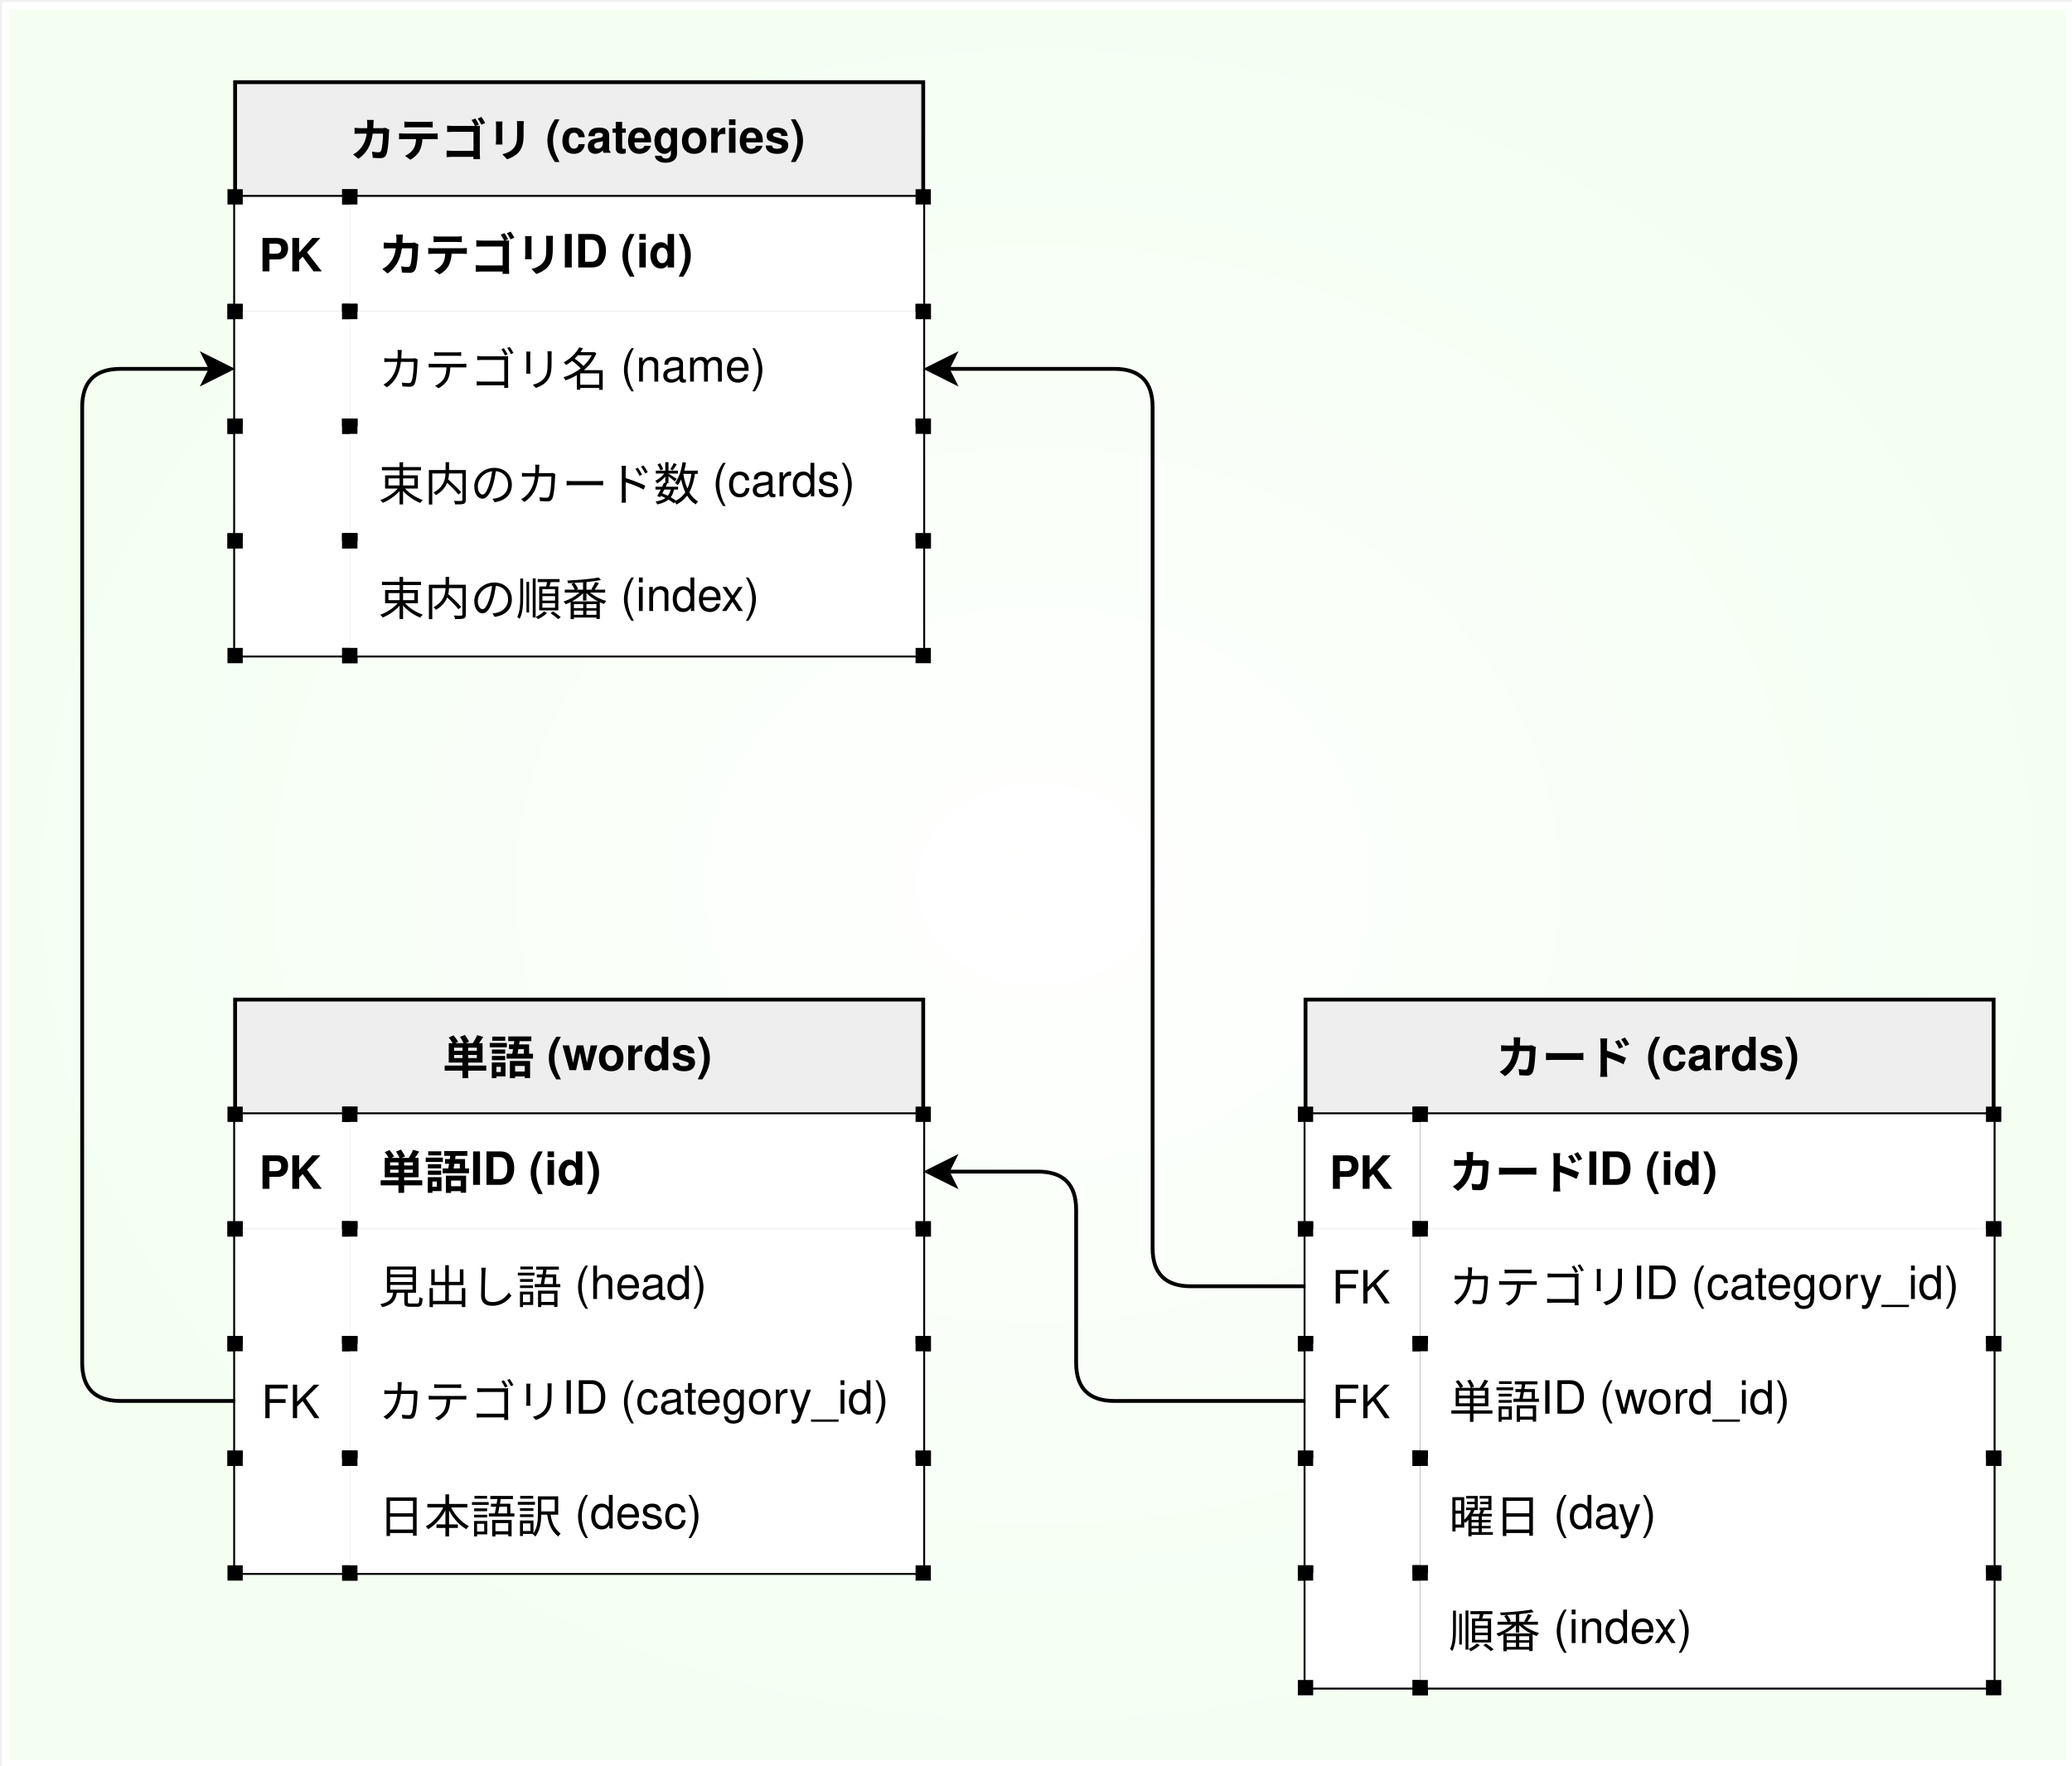
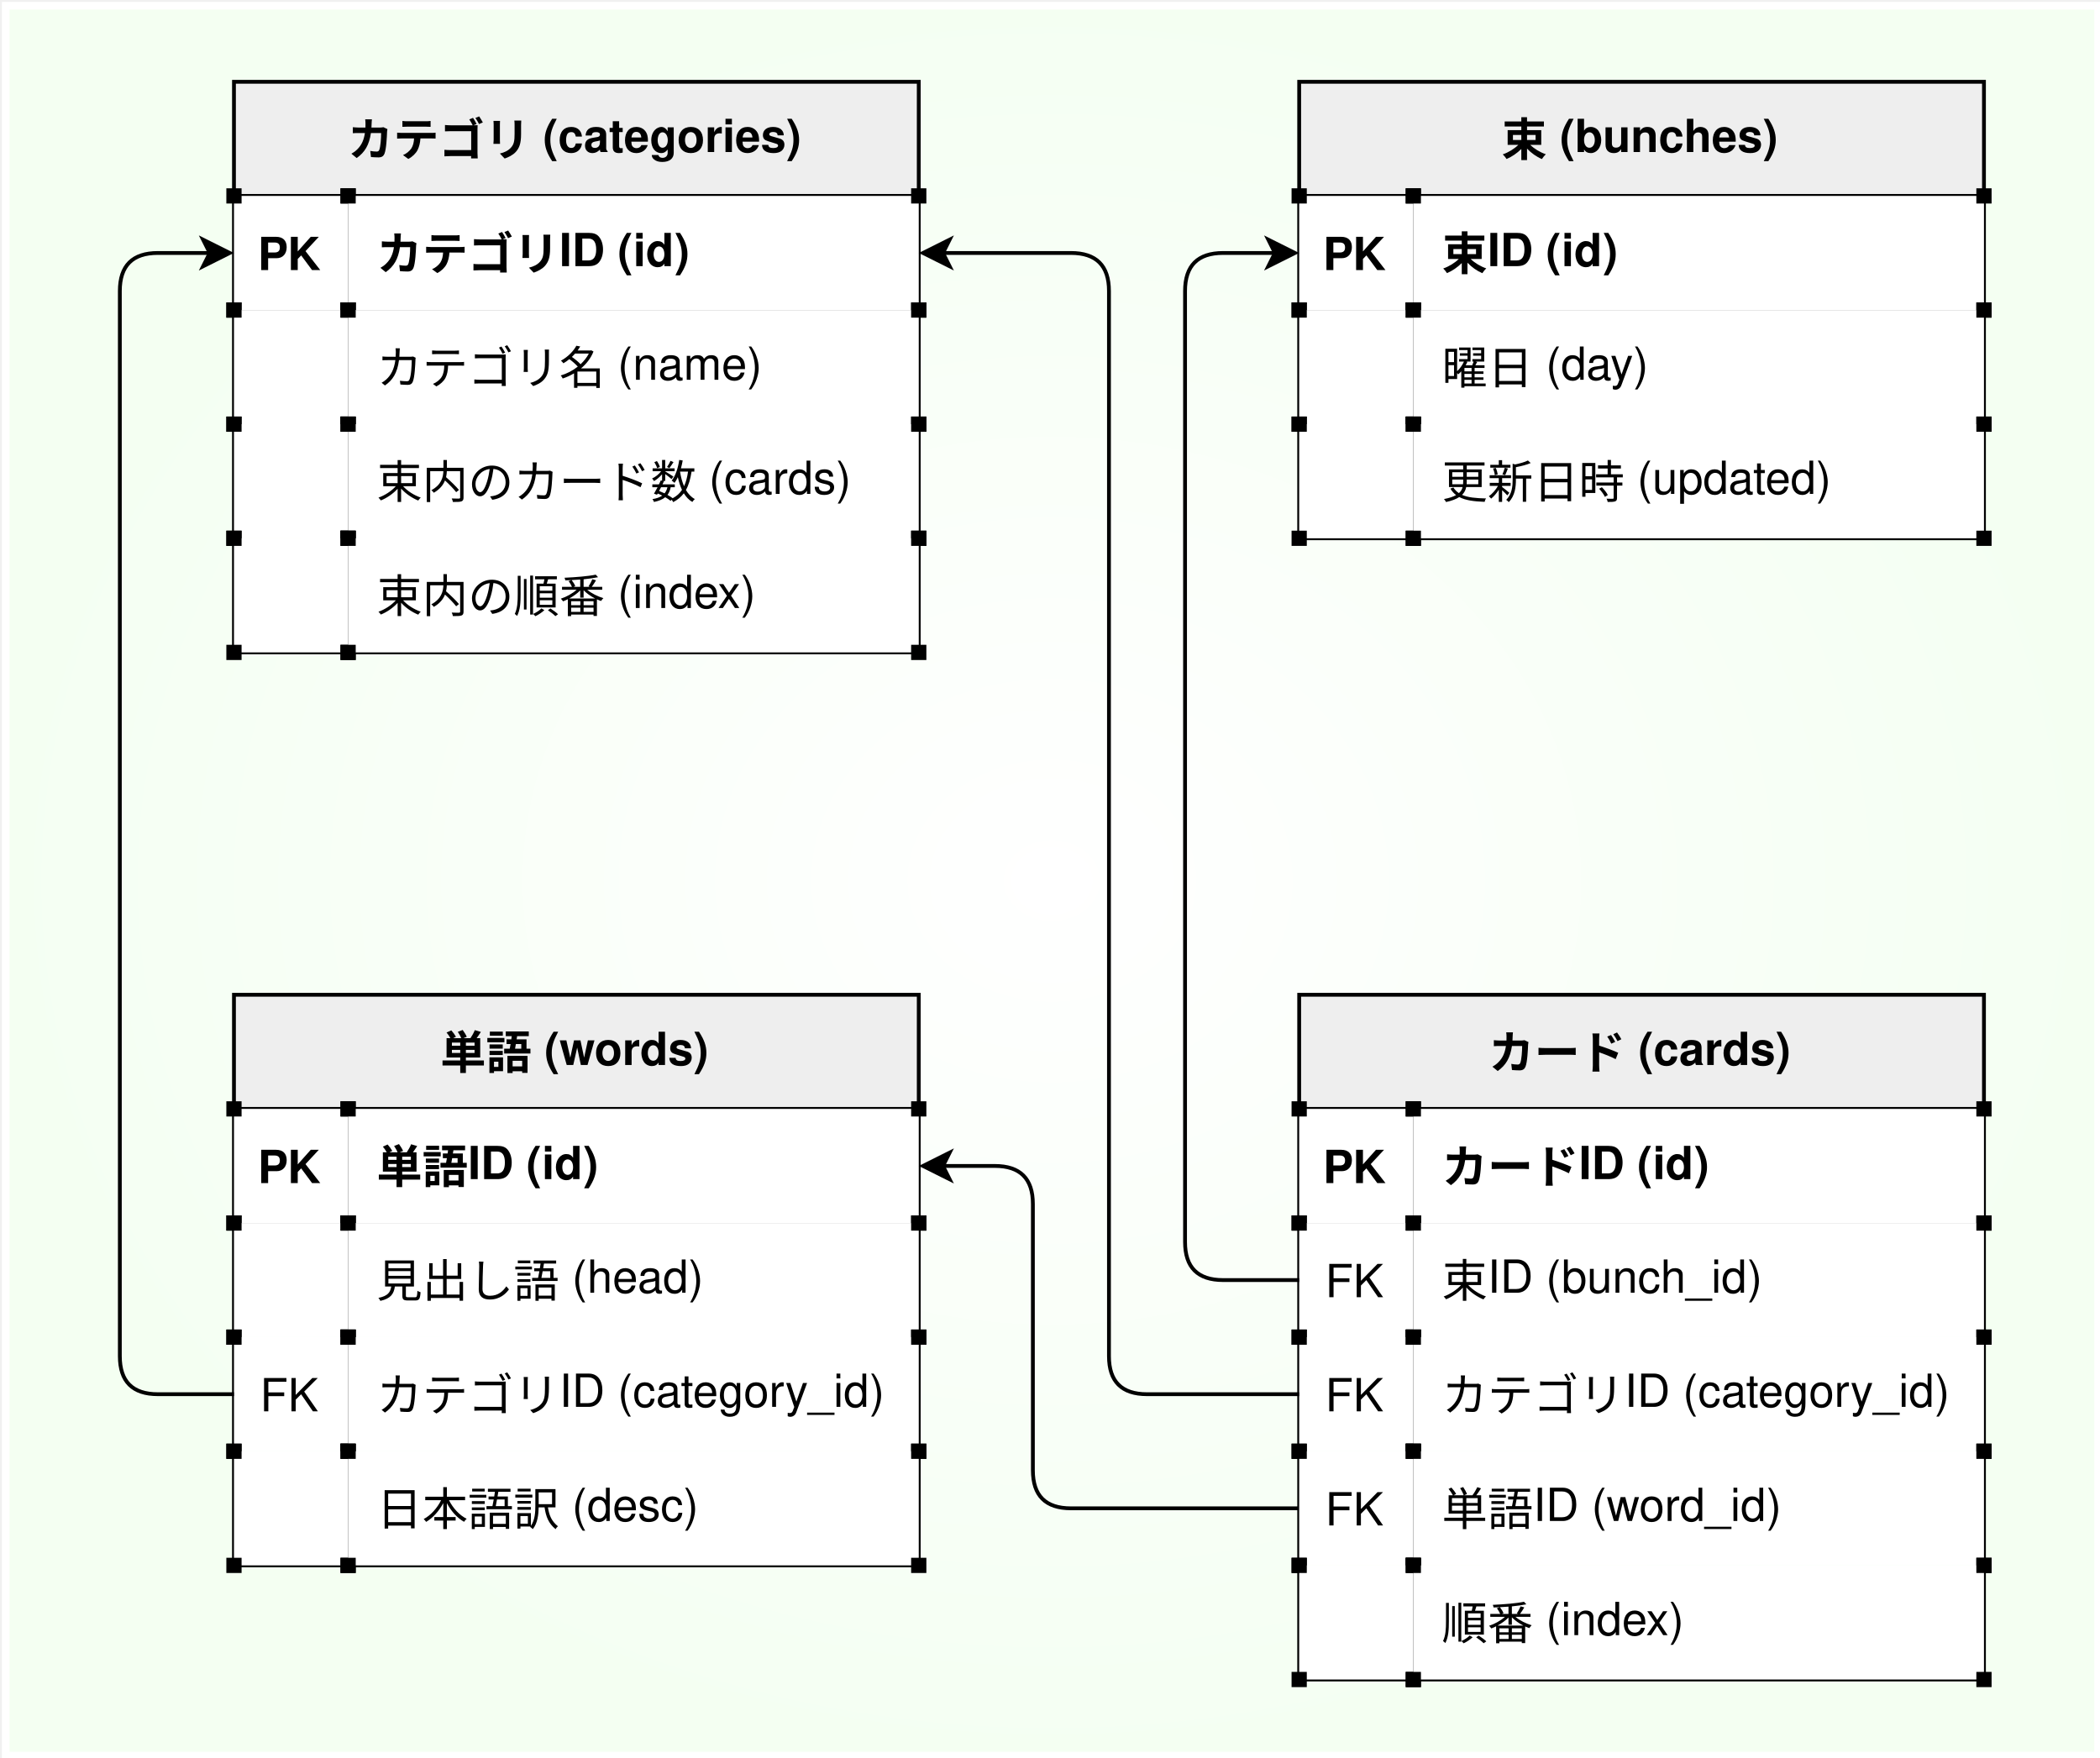
- <svg xmlns="http://www.w3.org/2000/svg" version="1.1" width="542px" height="462px" viewBox="-0.5 -0.5 542 462" content="&lt;mxfile&gt;&lt;diagram id=&quot;0OcSQ4MOh-D-LfgfRM7g&quot; name=&quot;ページ1&quot;&gt;7V1tj6o4FP41JLtfbkRA8aM4zu5mZ5ObmU327qdNRzpILlJTO1e9v35PoeW1OOD4gogxpj19g56nfdpzCmrGbLX7jaL18i/i4kAbDtydZjxow+FoZMMvF+xjgTW2YoFHfTcW6angxf+JhXAgpO++ize5jIyQgPnrvHBBwhAvWE6GKCXbfLY3EuRbXSMPlwQvCxSUpf/4LlvGUns4TuW/Y99bypb10SROeUWL7x4l76FoTxsaj9EnTl4hWZe40c0SuWSbERlzzZhRQlgcWu1mOOBdK7stLvdYkZpcN8Uhq1PAGsYlfqDgHctLji6M7WVnRLeDeYGBZjjbpc/wyxoteOoWtA+yJVsFENMhGKBXHDhJL8xIQCgkhSTESSqhLqYyBXpoEH0gecMo+Y4zKaLvZIrUBXST80ZCpqrjzQ8CVQ0eRa6Pc2UeTUgaZtIefApo8kkI6VyE4K4c0UGYMryr7GU90R0MCUxWmNE9ZJHjQWhbjAap/G0KLcsUsmUGVqYshwScvaTmVKUQEFpVa1ih4Lmh2UNt6kQB+I6ExDGFZDqFEr8sEMMeoT7e/FrCBOB2zYMMvXIR6AdRJsaxwdUAI5MhP8RU4GJBggCtN36UPZYs/cB9QnvyzmRFMgZK3GH3OR7GPC+M6CeobCMwyHX/Ii6GJ6PA97jOFqAP3qJD8Qau5QltmMhRQAWOPirEpTiqwFeF7hUIqYSDPszjwSzjQbcVeNCtA3gQrT0DgFHoQdckzdn51vRBubmJojWj0BgKoG9DwITDB/amhMHkPmvB0vh43slh7JnPks4S4PiTIysQSMjiLopv/VWAQpidkVsQOSRio+IcIWamPD55JpeS9d+IepgJwZr4IYs6w3LgC90zG3yxNAuudQZxPY3Dl2enAKAQEAbjgNeBAY5bzCHpMLIWlQb4TdZPRd/z8CthjKwEeKtBWgbjsDYY93k1fwS+IhyOmYvMktK//lmpdrgrBjNwCuhoUuF0j1IlVc32yg5OOrXY28X5hED3vQURLy9918XhgfmgWjl5zjKV6jJqqyujH6OhehRTQ8PaTjv2raMo6Y8HTkq+W01GF0SMZJw4r7OB9ZAfek9xyVEBUlZLIbWrngGsk0KsVnWnxdio55da/HIYbyfgl9EF+WVcX+kXnCuw68tKL0suo9q66hC52EeRiza3NFgE2xHHhGiFb4Nl2oilLrPKpGeVdrDK5IKsIo2SPa3kB8Fd0Yqul0EwH2mTB23yyMkDSMW2IjrRtem8SDnOTHLPJCplaXwgchMbdQ9Y1+6Taurjq8tUY/Y7mJZwja6w15/PRNbvYXLaMu9yE2OqdjEH2GaiTQfRvmbMuSV23/ihi3c9txwNpy6Ti64ywVp8+zuxtbnNETSZcxBtycEFyq24/yTDPZZprdWewcR39ynXYO2NTr/kOI9TLhlurfTK6eUlx+245ZoP0zo0od/lqkNXrTqKrNA9N9zVIdTplUZvMj3PNrY5p1zSEyfXMbe3jT3TbHCXRtOhymgKPAK7VydilrHmTMU2djLObTyWMK5vg2JaCaIuU0piwesp5dqUckk3nOLI6GMrtilXI5UGpuwukUr5FGn944PiTPv+v1vZwLQSTZ1mF4VptGeXq7DLRR1vTU6M3gW51FdXl8hF4X7ljrexNrWiwEybztKNCg/YmmNwanHxZtFzytEg6jKnyNoPLFmyJ4Q+Phh0K363KufaEc7dag+egmqaos6Uz8Q19rvZJ6AeQ2Em6ZccJ/C7JeOulX43o2zHuB2/25meXao/cju06DAUD8NW00P3HHBXx1Kn1x4Kc0lPLifYzzYnl0s64IyyGeNmrKVnmg/M2vrqErcozBr3ZS29Opo6zS4Njqv37HJWdrmkL84onxS7d3YZ19ZXl9hFcbqr4sQgP0ne88hncNNlHpGvwOp55Oo8ctnH3RqYPu+BRsz66uoQjZhlS2jkbHO4vy1xv3EfG9r3BHI0YjpNIP0LBVtDINYlCaSBefMuCOQu3yhoqp5n7R+KPj1mOk0hkxIusOth6b2C2XdJPBKiYJ5Ks6++xjuffZPjH8L/8vAXS8QedpmkB0kcoAO6/5aNZErxaFosislyjQ7eidsi73Qh7ktOkkzSkZacf+O3fBACFAeI+T9wrvJKBU8pRftMBsF5ac1fuUCrelmxYVtZrX6UXdetAgji9o+FhAThVSChXxQS0qDdPkgYhdenG9ZhTBTznxwU+v2AYlwGhd4SVJjNZopS/uGnUAHR9F8a4uzpP2EY8/8B&lt;/diagram&gt;&lt;/mxfile&gt;" style="background-color: rgb(255, 255, 255);">
+ <svg xmlns="http://www.w3.org/2000/svg" version="1.1" width="552px" height="462px" viewBox="-0.5 -0.5 552 462" content="&lt;mxfile&gt;&lt;diagram id=&quot;0OcSQ4MOh-D-LfgfRM7g&quot; name=&quot;ページ1&quot;&gt;7V1tr6I4FP41JLtfJiIg+lG8OrvZu8lk7iY7+2nTK71KBqmpOOr++j2FVkCKooMIFWNuyukL2PP0PO05LVczJqv9Z4rWyz+Ji32t33P3mvGi9fuWPYC/THDggp4dCxbUc2ORngjevP8wF/a4dOu5eJMpGBLih946K5yTIMDzMCNDlJJdttgH8bN3XaMFzgne5sjPS//23HAZS4d9O5H/hr3FUtxZH4zinHc0/76gZBvw+2l9YxZ94uwVEm3xH7pZIpfsUiJjqhkTSkgYp1b7CfZZ14pui+vNCnKPz01xEJapYPXjGj+Qv8XikaMHCw+iM6Kfg1mFnmY4u6UX4rc1mrPcHWgfZMtw5cOVDkkfvWPfOfbChPiEQlZAAnzMJdTFVORAD/WiD2RvQkq+41QO7zuRI3QB3eR8kCCUtfHh+b6shQVFroczdWYmZPVTeS8eBTR5JIB8JkLwq5x8l/Je/oFpiPcpEe/iz5iscEgPUITnDri2+WgQyt8l0LIsLlumYGWKeojDeXFsOVEpJLhW5RqWKHhqaMO+NnaiBHwHXOKYXDIeQ41f5ijEC0I9vPk1hwnA7ZolQ/TORKAfREM+jg2mBhiZIfICTDku5sT30XrjRcVjydLz3Vd0INtQNCSuQIl77H6NhzErCyP6FRrbcAwy3b/xh2HZyPcWTGdzUBG7o0PxBp7lFW1CXuIEFTj6yBCX4KgAXxXAQe9n8WDm8aAPJXjQrTN44Hf7CgBGwQK65ni7YfZuei9/u5HkbsbJzZAPfRsAJhw2sDc5DB5/ZylYGpftTgZjX5mVdJYAx/8YsnyOhDTuouudt/JRANYZuScih0RsdGojuGXK4pMVcilZ/4XoAodcsCZeEEadYTnwhe6Z9D5ZmgXPOoFrPbmGLytOAUABIAzGAWsDAxx3mEHSCcmaN+rjD9E+5X3P0u8kDMmKg7cYpHkw9kuD8ZBV8yXwncLhFltk5pT+5Y9CtcOvCsECJ4COjAqje5QoqcjaSzv42KmnvX1qTwh034cf8fLSc10cnLEHxcrJcpYpVZdRWl0p/RhXqkdiGq5srdqxb91ESb+/MFLy3GIyqhExgnHiss4G5kNesHiNaw5OIGU1FFL7Ygsgm47cDrFSzVWLsUHHL6X45TzeKuCXQY38YpdXeo22ArueaLRechmU1pVC5DK8iVy0qaXBJHgYcUyAVrgdLNNELKnMKqOOVZrBKqMaWUU4JTtayQ6Cp6IVXc+DYDrQRi/aaMbIA0hlaEV0omvj6SnlOBPBPaOolqWxgchcbNQ94117Tqopjy+VqcbsVjAN4Rpd4q+/n4usW8NktGU+5SLGlK1izrDNSBv3onWNzbglDt94gYv3HbfcDCeVyUWXuWAttvwdDbXpkCFoNGUg2pGzE5S2hP8Ew83ytNboyOAxdvdTocHSC51uynGfoNxxuDUyKqfnpxztCctdP0zL0IT+lLMOXTbrOGUF9cJwD4eQ0jONzmV6n2Xs9ZxSZyROzGPat4y9kzV4SqdpX+Y0BR6B1asTMYutOWO+jB3ZmYXHEsZ1OyimkSBSmVKOHryOUh5NKXWG4SRbRmeNWKY8jFSucGWrRCr5XaTltw/yPe2Hf9uygGkkmpRmF4lrtGOXh7BLrYG3a3aMPgW5lFeXSuQiCb+ywJutja0oMdHGk2ShwhJDzTEYtbh4M+845WYQqcwp4nRoChfYXWDhmARzvCQLEiB/mkjThyrx3gu/CYMA6X9Y+pNt8cuXfSrvRVAJKIEevokW2EVczRKXSbXoStS7ZNPZk6c0KY14bciWznG2a0PBWJpwjuZBQLGPQu9Htv1CFY8pRYdUAU6DSctfmCCFLfEo4twdp6RZyfJG3zoBQvwEt8JCNH9mJpveOHZ5v1hbwrFFMdcbYv7Fgd1CcJY3RmYvC4Dy4dhhBTMSQ+I962aiFYRjj+OukeFYI+/eak849k5H2sqPXIXmoobkjHQxPagXl304llSekhoSL1pHLhW4Oa4nlzrjskbeu9UaJ/qd7IFZWl8qcYvE2yU2GMdM8r4N5stWu8kfjhel+eOKcwodf9yVP+oMwhr5LYLPzh92aX2pxB+SbX3PFYR9OJpUZhfxRrSOXR7OLvWefsy7PJ+cXszyClOIXsy8D7ToJAI7odYRyc/gRmki6d4z2Rgiseokkivcm09BI0/5oklTdsy5OytfPWZUphBLFoYT72IQjlIV3pFd4yH5HKQkGzVK78oo/frsfgXEYnVxs+o2ZVyAQTzyGrEpw8ozSXs2ZVS3t/OSwkzlpxTWxcBZW9ai9R6NvxE5Kk8sRNy/o5IK1qY/RyV1bsEYXLGts1lL09qsQawOpXlkIPNwAo847IjJ8cQJO1aCDu3gk0YiRmn+6HybTeGPOrdgDFrr2qzPGhRoSyX+kLk2I/5g2y0gMWCvmM4cXRyxzRjAKNu1C0/RklVKI3GkMqvYvRwuKjir2JKjinz3TfqoYgEE7nxSUehduLqGF04qnpQfVntQ0dYfiInegzFh5jFR5K24MyjsE1BYF0Bh3xcU1vOCQky5Hm4oRtfZiVGViIDL5B8Vx8WTfwZtTP8H&lt;/diagram&gt;&lt;/mxfile&gt;" style="background-color: rgb(255, 255, 255);">
  <defs>
    <radialGradient x1="0%" y1="0%" x2="0%" y2="0%" id="mx-gradient-ffffff-1-f4fff2-1-r-0">
      <stop offset="0%" style="stop-color: rgb(255, 255, 255); stop-opacity: 1;" />
      <stop offset="100%" style="stop-color: rgb(244, 255, 242); stop-opacity: 1;" />
    </radialGradient>
    <clipPath id="mx-clip-61-51-30-30-0">
      <rect x="61" y="51" width="30" height="30" />
    </clipPath>
    <clipPath id="mx-clip-97-51-144-30-0">
      <rect x="97" y="51" width="144" height="30" />
    </clipPath>
    <clipPath id="mx-clip-97-81-144-30-0">
      <rect x="97" y="81" width="144" height="30" />
    </clipPath>
    <clipPath id="mx-clip-97-111-144-30-0">
      <rect x="97" y="111" width="144" height="30" />
    </clipPath>
    <clipPath id="mx-clip-97-141-144-30-0">
      <rect x="97" y="141" width="144" height="30" />
    </clipPath>
    <clipPath id="mx-clip-61-291-30-30-0">
      <rect x="61" y="291" width="30" height="30" />
    </clipPath>
    <clipPath id="mx-clip-97-291-144-30-0">
      <rect x="97" y="291" width="144" height="30" />
    </clipPath>
    <clipPath id="mx-clip-97-321-144-30-0">
      <rect x="97" y="321" width="144" height="30" />
    </clipPath>
    <clipPath id="mx-clip-61-351-30-30-0">
      <rect x="61" y="351" width="30" height="30" />
    </clipPath>
    <clipPath id="mx-clip-97-351-144-30-0">
      <rect x="97" y="351" width="144" height="30" />
    </clipPath>
    <clipPath id="mx-clip-97-381-144-30-0">
      <rect x="97" y="381" width="144" height="30" />
    </clipPath>
    <clipPath id="mx-clip-341-291-30-30-0">
      <rect x="341" y="291" width="30" height="30" />
    </clipPath>
    <clipPath id="mx-clip-377-291-144-30-0">
      <rect x="377" y="291" width="144" height="30" />
    </clipPath>
    <clipPath id="mx-clip-341-321-30-30-0">
      <rect x="341" y="321" width="30" height="30" />
    </clipPath>
    <clipPath id="mx-clip-377-321-144-30-0">
      <rect x="377" y="321" width="144" height="30" />
    </clipPath>
    <clipPath id="mx-clip-341-351-30-30-0">
      <rect x="341" y="351" width="30" height="30" />
    </clipPath>
    <clipPath id="mx-clip-377-351-144-30-0">
      <rect x="377" y="351" width="144" height="30" />
    </clipPath>
+     <clipPath id="mx-clip-341-381-30-30-0">
+       <rect x="341" y="381" width="30" height="30" />
+     </clipPath>
    <clipPath id="mx-clip-377-381-144-30-0">
      <rect x="377" y="381" width="144" height="30" />
    </clipPath>
    <clipPath id="mx-clip-377-411-144-30-0">
      <rect x="377" y="411" width="144" height="30" />
    </clipPath>
+     <clipPath id="mx-clip-341-51-30-30-0">
+       <rect x="341" y="51" width="30" height="30" />
+     </clipPath>
+     <clipPath id="mx-clip-377-51-144-30-0">
+       <rect x="377" y="51" width="144" height="30" />
+     </clipPath>
+     <clipPath id="mx-clip-377-81-144-30-0">
+       <rect x="377" y="81" width="144" height="30" />
+     </clipPath>
+     <clipPath id="mx-clip-377-111-144-30-0">
+       <rect x="377" y="111" width="144" height="30" />
+     </clipPath>
  </defs>
  <g>
-     <rect x="1" y="1" width="540" height="460" fill="url(#mx-gradient-ffffff-1-f4fff2-1-r-0)" stroke="#ffffff" stroke-width="2" pointer-events="all" />
+     <rect x="1" y="1" width="550" height="460" fill="url(#mx-gradient-ffffff-1-f4fff2-1-r-0)" stroke="#ffffff" stroke-width="2" pointer-events="all" />
    <path d="M 61 51 L 61 21 L 241 21 L 241 51" fill="#eeeeee" stroke="#000000" stroke-miterlimit="10" pointer-events="all" />
    <path d="M 61 51 L 61 171 L 241 171 L 241 51" fill="none" stroke="#000000" stroke-miterlimit="10" pointer-events="none" />
    <path d="M 61 51 L 241 51" fill="none" stroke="#000000" stroke-miterlimit="10" pointer-events="none" />
    <path d="M 91 51 L 91 81 L 91 111 L 91 141 L 91 171" fill="none" stroke="#000000" stroke-miterlimit="10" pointer-events="none" />
    <g fill="#000000" font-family="Helvetica" font-weight="bold" pointer-events="none" text-anchor="middle" font-size="12px">
      <text x="150.5" y="40.5">カテゴリ (categories)</text>
    </g>
    <path d="M 61 51 M 241 51 M 241 81 L 61 81" fill="none" stroke="#000000" stroke-linecap="square" stroke-miterlimit="10" pointer-events="none" />
    <rect x="61" y="51" width="30" height="30" fill="#ffffff" stroke="none" pointer-events="none" />
    <path d="M 61 51 M 91 51 M 91 81 M 61 81" fill="none" stroke="#000000" stroke-width="4" stroke-linecap="square" stroke-miterlimit="10" pointer-events="none" />
    <g fill="#000000" font-family="Helvetica" font-weight="bold" pointer-events="none" clip-path="url(#mx-clip-61-51-30-30-0)" text-anchor="middle" font-size="12px">
      <text x="75.5" y="70.5">PK</text>
    </g>
    <rect x="91" y="51" width="150" height="30" fill="#ffffff" stroke="none" pointer-events="none" />
    <path d="M 91 51 M 241 51 M 241 81 M 91 81" fill="none" stroke="#000000" stroke-width="4" stroke-linecap="square" stroke-miterlimit="10" pointer-events="none" />
    <g fill="#000000" font-family="Helvetica" font-weight="bold" text-decoration="underline" pointer-events="none" clip-path="url(#mx-clip-97-51-144-30-0)" font-size="12px">
      <text x="98.5" y="70.5">カテゴリID (id)</text>
    </g>
    <rect x="61" y="81" width="30" height="30" fill="#ffffff" stroke="none" pointer-events="none" />
    <path d="M 61 81 M 91 81 M 91 111 M 61 111" fill="none" stroke="#000000" stroke-width="4" stroke-linecap="square" stroke-miterlimit="10" pointer-events="none" />
    <rect x="91" y="81" width="150" height="30" fill="#ffffff" stroke="none" pointer-events="none" />
    <path d="M 91 81 M 241 81 M 241 111 M 91 111" fill="none" stroke="#000000" stroke-width="4" stroke-linecap="square" stroke-miterlimit="10" pointer-events="none" />
    <g fill="#000000" font-family="Helvetica" pointer-events="none" clip-path="url(#mx-clip-97-81-144-30-0)" font-size="12px">
      <text x="98.5" y="100.5">カテゴリ名 (name)</text>
    </g>
    <rect x="61" y="111" width="30" height="30" fill="#ffffff" stroke="none" pointer-events="none" />
    <path d="M 61 111 M 91 111 M 91 141 M 61 141" fill="none" stroke="#000000" stroke-width="4" stroke-linecap="square" stroke-miterlimit="10" pointer-events="none" />
    <rect x="91" y="111" width="150" height="30" fill="#ffffff" stroke="none" pointer-events="none" />
    <path d="M 91 111 M 241 111 M 241 141 M 91 141" fill="none" stroke="#000000" stroke-width="4" stroke-linecap="square" stroke-miterlimit="10" pointer-events="none" />
    <g fill="#000000" font-family="Helvetica" pointer-events="none" clip-path="url(#mx-clip-97-111-144-30-0)" font-size="12px">
      <text x="98.5" y="130.5">束内のカード数 (cards)</text>
    </g>
    <rect x="61" y="141" width="30" height="30" fill="#ffffff" stroke="none" pointer-events="none" />
    <path d="M 61 141 M 91 141 M 91 171 M 61 171" fill="none" stroke="#000000" stroke-width="4" stroke-linecap="square" stroke-miterlimit="10" pointer-events="none" />
    <rect x="91" y="141" width="150" height="30" fill="#ffffff" stroke="none" pointer-events="none" />
    <path d="M 91 141 M 241 141 M 241 171 M 91 171" fill="none" stroke="#000000" stroke-width="4" stroke-linecap="square" stroke-miterlimit="10" pointer-events="none" />
    <g fill="#000000" font-family="Helvetica" pointer-events="none" clip-path="url(#mx-clip-97-141-144-30-0)" font-size="12px">
      <text x="98.5" y="160.5">束内の順番 (index)</text>
    </g>
    <path d="M 61 291 L 61 261 L 241 261 L 241 291" fill="#eeeeee" stroke="#000000" stroke-miterlimit="10" pointer-events="none" />
    <path d="M 61 291 L 61 411 L 241 411 L 241 291" fill="none" stroke="#000000" stroke-miterlimit="10" pointer-events="none" />
    <path d="M 61 291 L 241 291" fill="none" stroke="#000000" stroke-miterlimit="10" pointer-events="none" />
    <path d="M 91 291 L 91 321 L 91 351 L 91 381 L 91 411" fill="none" stroke="#000000" stroke-miterlimit="10" pointer-events="none" />
    <g fill="#000000" font-family="Helvetica" font-weight="bold" pointer-events="none" text-anchor="middle" font-size="12px">
      <text x="150.5" y="280.5">単語 (words)</text>
    </g>
    <path d="M 61 291 M 241 291 M 241 321 L 61 321" fill="none" stroke="#000000" stroke-linecap="square" stroke-miterlimit="10" pointer-events="none" />
    <rect x="61" y="291" width="30" height="30" fill="#ffffff" stroke="none" pointer-events="none" />
    <path d="M 61 291 M 91 291 M 91 321 M 61 321" fill="none" stroke="#000000" stroke-width="4" stroke-linecap="square" stroke-miterlimit="10" pointer-events="none" />
    <g fill="#000000" font-family="Helvetica" font-weight="bold" pointer-events="none" clip-path="url(#mx-clip-61-291-30-30-0)" text-anchor="middle" font-size="12px">
      <text x="75.5" y="310.5">PK</text>
    </g>
    <rect x="91" y="291" width="150" height="30" fill="#ffffff" stroke="none" pointer-events="none" />
    <path d="M 91 291 M 241 291 M 241 321 M 91 321" fill="none" stroke="#000000" stroke-width="4" stroke-linecap="square" stroke-miterlimit="10" pointer-events="none" />
    <g fill="#000000" font-family="Helvetica" font-weight="bold" text-decoration="underline" pointer-events="none" clip-path="url(#mx-clip-97-291-144-30-0)" font-size="12px">
      <text x="98.5" y="310.5">単語ID (id)</text>
    </g>
    <rect x="61" y="321" width="30" height="30" fill="#ffffff" stroke="none" pointer-events="none" />
    <path d="M 61 321 M 91 321 M 91 351 M 61 351" fill="none" stroke="#000000" stroke-width="4" stroke-linecap="square" stroke-miterlimit="10" pointer-events="none" />
    <rect x="91" y="321" width="150" height="30" fill="#ffffff" stroke="none" pointer-events="none" />
    <path d="M 91 321 M 241 321 M 241 351 M 91 351" fill="none" stroke="#000000" stroke-width="4" stroke-linecap="square" stroke-miterlimit="10" pointer-events="none" />
    <g fill="#000000" font-family="Helvetica" pointer-events="none" clip-path="url(#mx-clip-97-321-144-30-0)" font-size="12px">
      <text x="98.5" y="340.5">見出し語 (head)</text>
    </g>
    <rect x="61" y="351" width="30" height="30" fill="#ffffff" stroke="none" pointer-events="none" />
    <path d="M 61 351 M 91 351 M 91 381 M 61 381" fill="none" stroke="#000000" stroke-width="4" stroke-linecap="square" stroke-miterlimit="10" pointer-events="none" />
    <g fill="#000000" font-family="Helvetica" pointer-events="none" clip-path="url(#mx-clip-61-351-30-30-0)" text-anchor="middle" font-size="12px">
      <text x="75.5" y="370.5">FK</text>
    </g>
    <rect x="91" y="351" width="150" height="30" fill="#ffffff" stroke="none" pointer-events="none" />
    <path d="M 91 351 M 241 351 M 241 381 M 91 381" fill="none" stroke="#000000" stroke-width="4" stroke-linecap="square" stroke-miterlimit="10" pointer-events="none" />
    <g fill="#000000" font-family="Helvetica" pointer-events="none" clip-path="url(#mx-clip-97-351-144-30-0)" font-size="12px">
      <text x="98.5" y="370.5">カテゴリID (category_id)</text>
    </g>
    <rect x="61" y="381" width="30" height="30" fill="#ffffff" stroke="none" pointer-events="none" />
    <path d="M 61 381 M 91 381 M 91 411 M 61 411" fill="none" stroke="#000000" stroke-width="4" stroke-linecap="square" stroke-miterlimit="10" pointer-events="none" />
    <rect x="91" y="381" width="150" height="30" fill="#ffffff" stroke="none" pointer-events="none" />
    <path d="M 91 381 M 241 381 M 241 411 M 91 411" fill="none" stroke="#000000" stroke-width="4" stroke-linecap="square" stroke-miterlimit="10" pointer-events="none" />
    <g fill="#000000" font-family="Helvetica" pointer-events="none" clip-path="url(#mx-clip-97-381-144-30-0)" font-size="12px">
      <text x="98.5" y="400.5">日本語訳 (desc)</text>
    </g>
+     <path d="M 341 396 L 281 396 Q 271 396 271 386 L 271 316 Q 271 306 261 306 L 247.37 306" fill="none" stroke="#000000" stroke-miterlimit="10" pointer-events="none" />
+     <path d="M 242.12 306 L 249.12 302.5 L 247.37 306 L 249.12 309.5 Z" fill="#000000" stroke="#000000" stroke-miterlimit="10" pointer-events="none" />
    <path d="M 341 291 L 341 261 L 521 261 L 521 291" fill="#eeeeee" stroke="#000000" stroke-miterlimit="10" pointer-events="none" />
    <path d="M 341 291 L 341 441 L 521 441 L 521 291" fill="none" stroke="#000000" stroke-miterlimit="10" pointer-events="none" />
    <path d="M 341 291 L 521 291" fill="none" stroke="#000000" stroke-miterlimit="10" pointer-events="none" />
    <path d="M 371 291 L 371 321 L 371 351 L 371 381 L 371 411 L 371 441" fill="none" stroke="#000000" stroke-miterlimit="10" pointer-events="none" />
    <g fill="#000000" font-family="Helvetica" font-weight="bold" pointer-events="none" text-anchor="middle" font-size="12px">
      <text x="430.5" y="280.5">カード (cards)</text>
    </g>
    <path d="M 341 291 M 521 291 M 521 321 L 341 321" fill="none" stroke="#000000" stroke-linecap="square" stroke-miterlimit="10" pointer-events="none" />
    <rect x="341" y="291" width="30" height="30" fill="#ffffff" stroke="none" pointer-events="none" />
    <path d="M 341 291 M 371 291 M 371 321 M 341 321" fill="none" stroke="#000000" stroke-width="4" stroke-linecap="square" stroke-miterlimit="10" pointer-events="none" />
    <g fill="#000000" font-family="Helvetica" font-weight="bold" pointer-events="none" clip-path="url(#mx-clip-341-291-30-30-0)" text-anchor="middle" font-size="12px">
      <text x="355.5" y="310.5">PK</text>
    </g>
    <rect x="371" y="291" width="150" height="30" fill="#ffffff" stroke="none" pointer-events="none" />
    <path d="M 371 291 M 521 291 M 521 321 M 371 321" fill="none" stroke="#000000" stroke-width="4" stroke-linecap="square" stroke-miterlimit="10" pointer-events="none" />
    <g fill="#000000" font-family="Helvetica" font-weight="bold" text-decoration="underline" pointer-events="none" clip-path="url(#mx-clip-377-291-144-30-0)" font-size="12px">
      <text x="378.5" y="310.5">カードID (id)</text>
    </g>
    <rect x="341" y="321" width="30" height="30" fill="#ffffff" stroke="none" pointer-events="none" />
    <path d="M 341 321 M 371 321 M 371 351 M 341 351" fill="none" stroke="#000000" stroke-width="4" stroke-linecap="square" stroke-miterlimit="10" pointer-events="none" />
    <g fill="#000000" font-family="Helvetica" pointer-events="none" clip-path="url(#mx-clip-341-321-30-30-0)" text-anchor="middle" font-size="12px">
      <text x="355.5" y="340.5">FK</text>
    </g>
    <rect x="371" y="321" width="150" height="30" fill="#ffffff" stroke="none" pointer-events="none" />
    <path d="M 371 321 M 521 321 M 521 351 M 371 351" fill="none" stroke="#000000" stroke-width="4" stroke-linecap="square" stroke-miterlimit="10" pointer-events="none" />
    <g fill="#000000" font-family="Helvetica" pointer-events="none" clip-path="url(#mx-clip-377-321-144-30-0)" font-size="12px">
-       <text x="378.5" y="340.5">カテゴリID (category_id)</text>
+       <text x="378.5" y="340.5">束ID (bunch_id)</text>
    </g>
    <rect x="341" y="351" width="30" height="30" fill="#ffffff" stroke="none" pointer-events="none" />
    <path d="M 341 351 M 371 351 M 371 381 M 341 381" fill="none" stroke="#000000" stroke-width="4" stroke-linecap="square" stroke-miterlimit="10" pointer-events="none" />
    <g fill="#000000" font-family="Helvetica" pointer-events="none" clip-path="url(#mx-clip-341-351-30-30-0)" text-anchor="middle" font-size="12px">
      <text x="355.5" y="370.5">FK</text>
    </g>
    <rect x="371" y="351" width="150" height="30" fill="#ffffff" stroke="none" pointer-events="none" />
    <path d="M 371 351 M 521 351 M 521 381 M 371 381" fill="none" stroke="#000000" stroke-width="4" stroke-linecap="square" stroke-miterlimit="10" pointer-events="none" />
    <g fill="#000000" font-family="Helvetica" pointer-events="none" clip-path="url(#mx-clip-377-351-144-30-0)" font-size="12px">
-       <text x="378.5" y="370.5">単語ID (word_id)</text>
+       <text x="378.5" y="370.5">カテゴリID (category_id)</text>
    </g>
    <rect x="341" y="381" width="30" height="30" fill="#ffffff" stroke="none" pointer-events="none" />
    <path d="M 341 381 M 371 381 M 371 411 M 341 411" fill="none" stroke="#000000" stroke-width="4" stroke-linecap="square" stroke-miterlimit="10" pointer-events="none" />
+     <g fill="#000000" font-family="Helvetica" pointer-events="none" clip-path="url(#mx-clip-341-381-30-30-0)" text-anchor="middle" font-size="12px">
+       <text x="355.5" y="400.5">FK</text>
+     </g>
    <rect x="371" y="381" width="150" height="30" fill="#ffffff" stroke="none" pointer-events="none" />
    <path d="M 371 381 M 521 381 M 521 411 M 371 411" fill="none" stroke="#000000" stroke-width="4" stroke-linecap="square" stroke-miterlimit="10" pointer-events="none" />
    <g fill="#000000" font-family="Helvetica" pointer-events="none" clip-path="url(#mx-clip-377-381-144-30-0)" font-size="12px">
-       <text x="378.5" y="400.5">曜日 (day)</text>
+       <text x="378.5" y="400.5">単語ID (word_id)</text>
    </g>
    <rect x="341" y="411" width="30" height="30" fill="#ffffff" stroke="none" pointer-events="none" />
    <path d="M 341 411 M 371 411 M 371 441 M 341 441" fill="none" stroke="#000000" stroke-width="4" stroke-linecap="square" stroke-miterlimit="10" pointer-events="none" />
    <rect x="371" y="411" width="150" height="30" fill="#ffffff" stroke="none" pointer-events="none" />
    <path d="M 371 411 M 521 411 M 521 441 M 371 441" fill="none" stroke="#000000" stroke-width="4" stroke-linecap="square" stroke-miterlimit="10" pointer-events="none" />
    <g fill="#000000" font-family="Helvetica" pointer-events="none" clip-path="url(#mx-clip-377-411-144-30-0)" font-size="12px">
      <text x="378.5" y="430.5">順番 (index)</text>
    </g>
-     <path d="M 61 366 L 31 366 Q 21 366 21 356 L 21 106 Q 21 96 31 96 L 54.63 96" fill="none" stroke="#000000" stroke-miterlimit="10" pointer-events="none" />
-     <path d="M 59.88 96 L 52.88 99.5 L 54.63 96 L 52.88 92.5 Z" fill="#000000" stroke="#000000" stroke-miterlimit="10" pointer-events="none" />
-     <path d="M 341 336 L 311 336 Q 301 336 301 326 L 301 106 Q 301 96 291 96 L 247.37 96" fill="none" stroke="#000000" stroke-miterlimit="10" pointer-events="none" />
-     <path d="M 242.12 96 L 249.12 92.5 L 247.37 96 L 249.12 99.5 Z" fill="#000000" stroke="#000000" stroke-miterlimit="10" pointer-events="none" />
-     <path d="M 341 366 L 291 366 Q 281 366 281 356 L 281 316 Q 281 306 271 306 L 247.37 306" fill="none" stroke="#000000" stroke-miterlimit="10" pointer-events="none" />
-     <path d="M 242.12 306 L 249.12 302.5 L 247.37 306 L 249.12 309.5 Z" fill="#000000" stroke="#000000" stroke-miterlimit="10" pointer-events="none" />
+     <path d="M 341 51 L 341 21 L 521 21 L 521 51" fill="#eeeeee" stroke="#000000" stroke-miterlimit="10" pointer-events="none" />
+     <path d="M 341 51 L 341 141 L 521 141 L 521 51" fill="none" stroke="#000000" stroke-miterlimit="10" pointer-events="none" />
+     <path d="M 341 51 L 521 51" fill="none" stroke="#000000" stroke-miterlimit="10" pointer-events="none" />
+     <path d="M 371 51 L 371 81 L 371 111 L 371 141" fill="none" stroke="#000000" stroke-miterlimit="10" pointer-events="none" />
+     <g fill="#000000" font-family="Helvetica" font-weight="bold" pointer-events="none" text-anchor="middle" font-size="12px">
+       <text x="430.5" y="40.5">束 (bunches)</text>
+     </g>
+     <path d="M 341 51 M 521 51 M 521 81 L 341 81" fill="none" stroke="#000000" stroke-linecap="square" stroke-miterlimit="10" pointer-events="none" />
+     <rect x="341" y="51" width="30" height="30" fill="#ffffff" stroke="none" pointer-events="none" />
+     <path d="M 341 51 M 371 51 M 371 81 M 341 81" fill="none" stroke="#000000" stroke-width="4" stroke-linecap="square" stroke-miterlimit="10" pointer-events="none" />
+     <g fill="#000000" font-family="Helvetica" font-weight="bold" pointer-events="none" clip-path="url(#mx-clip-341-51-30-30-0)" text-anchor="middle" font-size="12px">
+       <text x="355.5" y="70.5">PK</text>
+     </g>
+     <rect x="371" y="51" width="150" height="30" fill="#ffffff" stroke="none" pointer-events="none" />
+     <path d="M 371 51 M 521 51 M 521 81 M 371 81" fill="none" stroke="#000000" stroke-width="4" stroke-linecap="square" stroke-miterlimit="10" pointer-events="none" />
+     <g fill="#000000" font-family="Helvetica" font-weight="bold" text-decoration="underline" pointer-events="none" clip-path="url(#mx-clip-377-51-144-30-0)" font-size="12px">
+       <text x="378.5" y="70.5">束ID (id)</text>
+     </g>
+     <rect x="341" y="81" width="30" height="30" fill="#ffffff" stroke="none" pointer-events="none" />
+     <path d="M 341 81 M 371 81 M 371 111 M 341 111" fill="none" stroke="#000000" stroke-width="4" stroke-linecap="square" stroke-miterlimit="10" pointer-events="none" />
+     <rect x="371" y="81" width="150" height="30" fill="#ffffff" stroke="none" pointer-events="none" />
+     <path d="M 371 81 M 521 81 M 521 111 M 371 111" fill="none" stroke="#000000" stroke-width="4" stroke-linecap="square" stroke-miterlimit="10" pointer-events="none" />
+     <g fill="#000000" font-family="Helvetica" pointer-events="none" clip-path="url(#mx-clip-377-81-144-30-0)" font-size="12px">
+       <text x="378.5" y="100.5">曜日 (day)</text>
+     </g>
+     <rect x="341" y="111" width="30" height="30" fill="#ffffff" stroke="none" pointer-events="none" />
+     <path d="M 341 111 M 371 111 M 371 141 M 341 141" fill="none" stroke="#000000" stroke-width="4" stroke-linecap="square" stroke-miterlimit="10" pointer-events="none" />
+     <rect x="371" y="111" width="150" height="30" fill="#ffffff" stroke="none" pointer-events="none" />
+     <path d="M 371 111 M 521 111 M 521 141 M 371 141" fill="none" stroke="#000000" stroke-width="4" stroke-linecap="square" stroke-miterlimit="10" pointer-events="none" />
+     <g fill="#000000" font-family="Helvetica" pointer-events="none" clip-path="url(#mx-clip-377-111-144-30-0)" font-size="12px">
+       <text x="378.5" y="130.5">更新日時 (updated)</text>
+     </g>
+     <path d="M 341 366 L 301 366 Q 291 366 291 356 L 291 76 Q 291 66 281 66 L 247.37 66" fill="none" stroke="#000000" stroke-miterlimit="10" pointer-events="none" />
+     <path d="M 242.12 66 L 249.12 62.5 L 247.37 66 L 249.12 69.5 Z" fill="#000000" stroke="#000000" stroke-miterlimit="10" pointer-events="none" />
+     <path d="M 341 336 L 321 336 Q 311 336 311 326 L 311 76 Q 311 66 321 66 L 334.63 66" fill="none" stroke="#000000" stroke-miterlimit="10" pointer-events="none" />
+     <path d="M 339.88 66 L 332.88 69.5 L 334.63 66 L 332.88 62.5 Z" fill="#000000" stroke="#000000" stroke-miterlimit="10" pointer-events="none" />
+     <path d="M 61 366 L 41 366 Q 31 366 31 356 L 31 76 Q 31 66 41 66 L 54.63 66" fill="none" stroke="#000000" stroke-miterlimit="10" pointer-events="none" />
+     <path d="M 59.88 66 L 52.88 69.5 L 54.63 66 L 52.88 62.5 Z" fill="#000000" stroke="#000000" stroke-miterlimit="10" pointer-events="none" />
  </g>
</svg>
